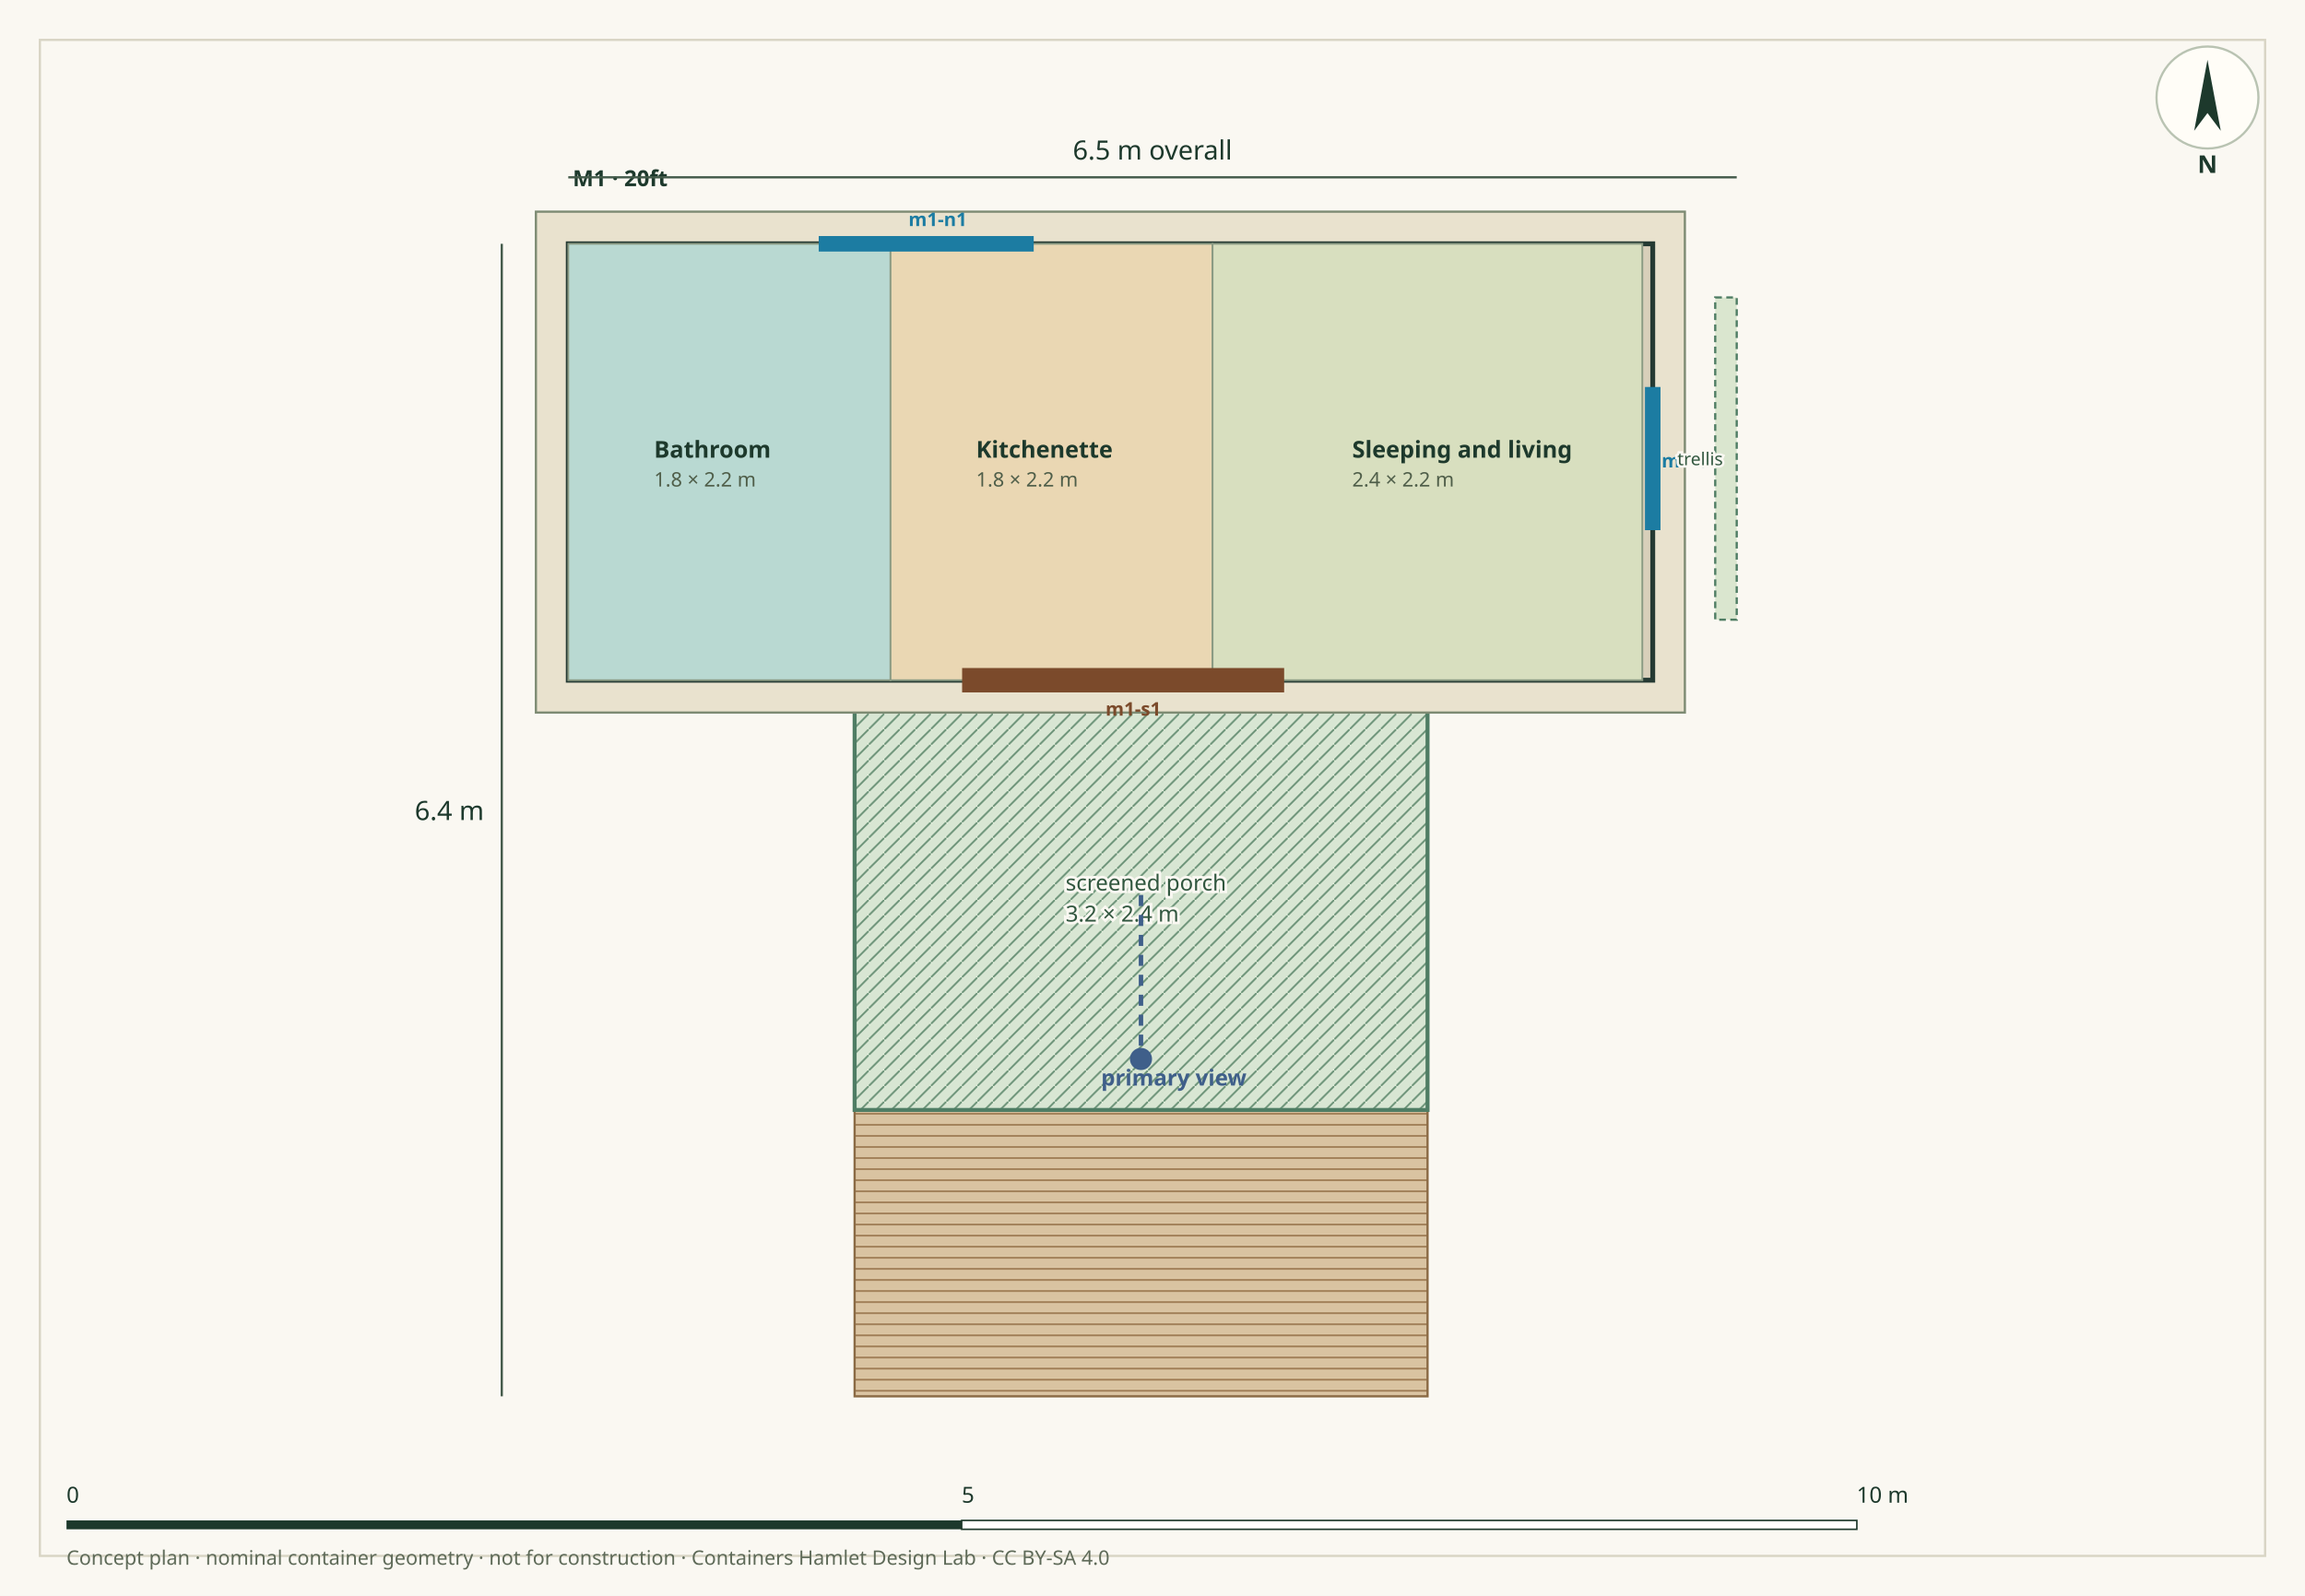
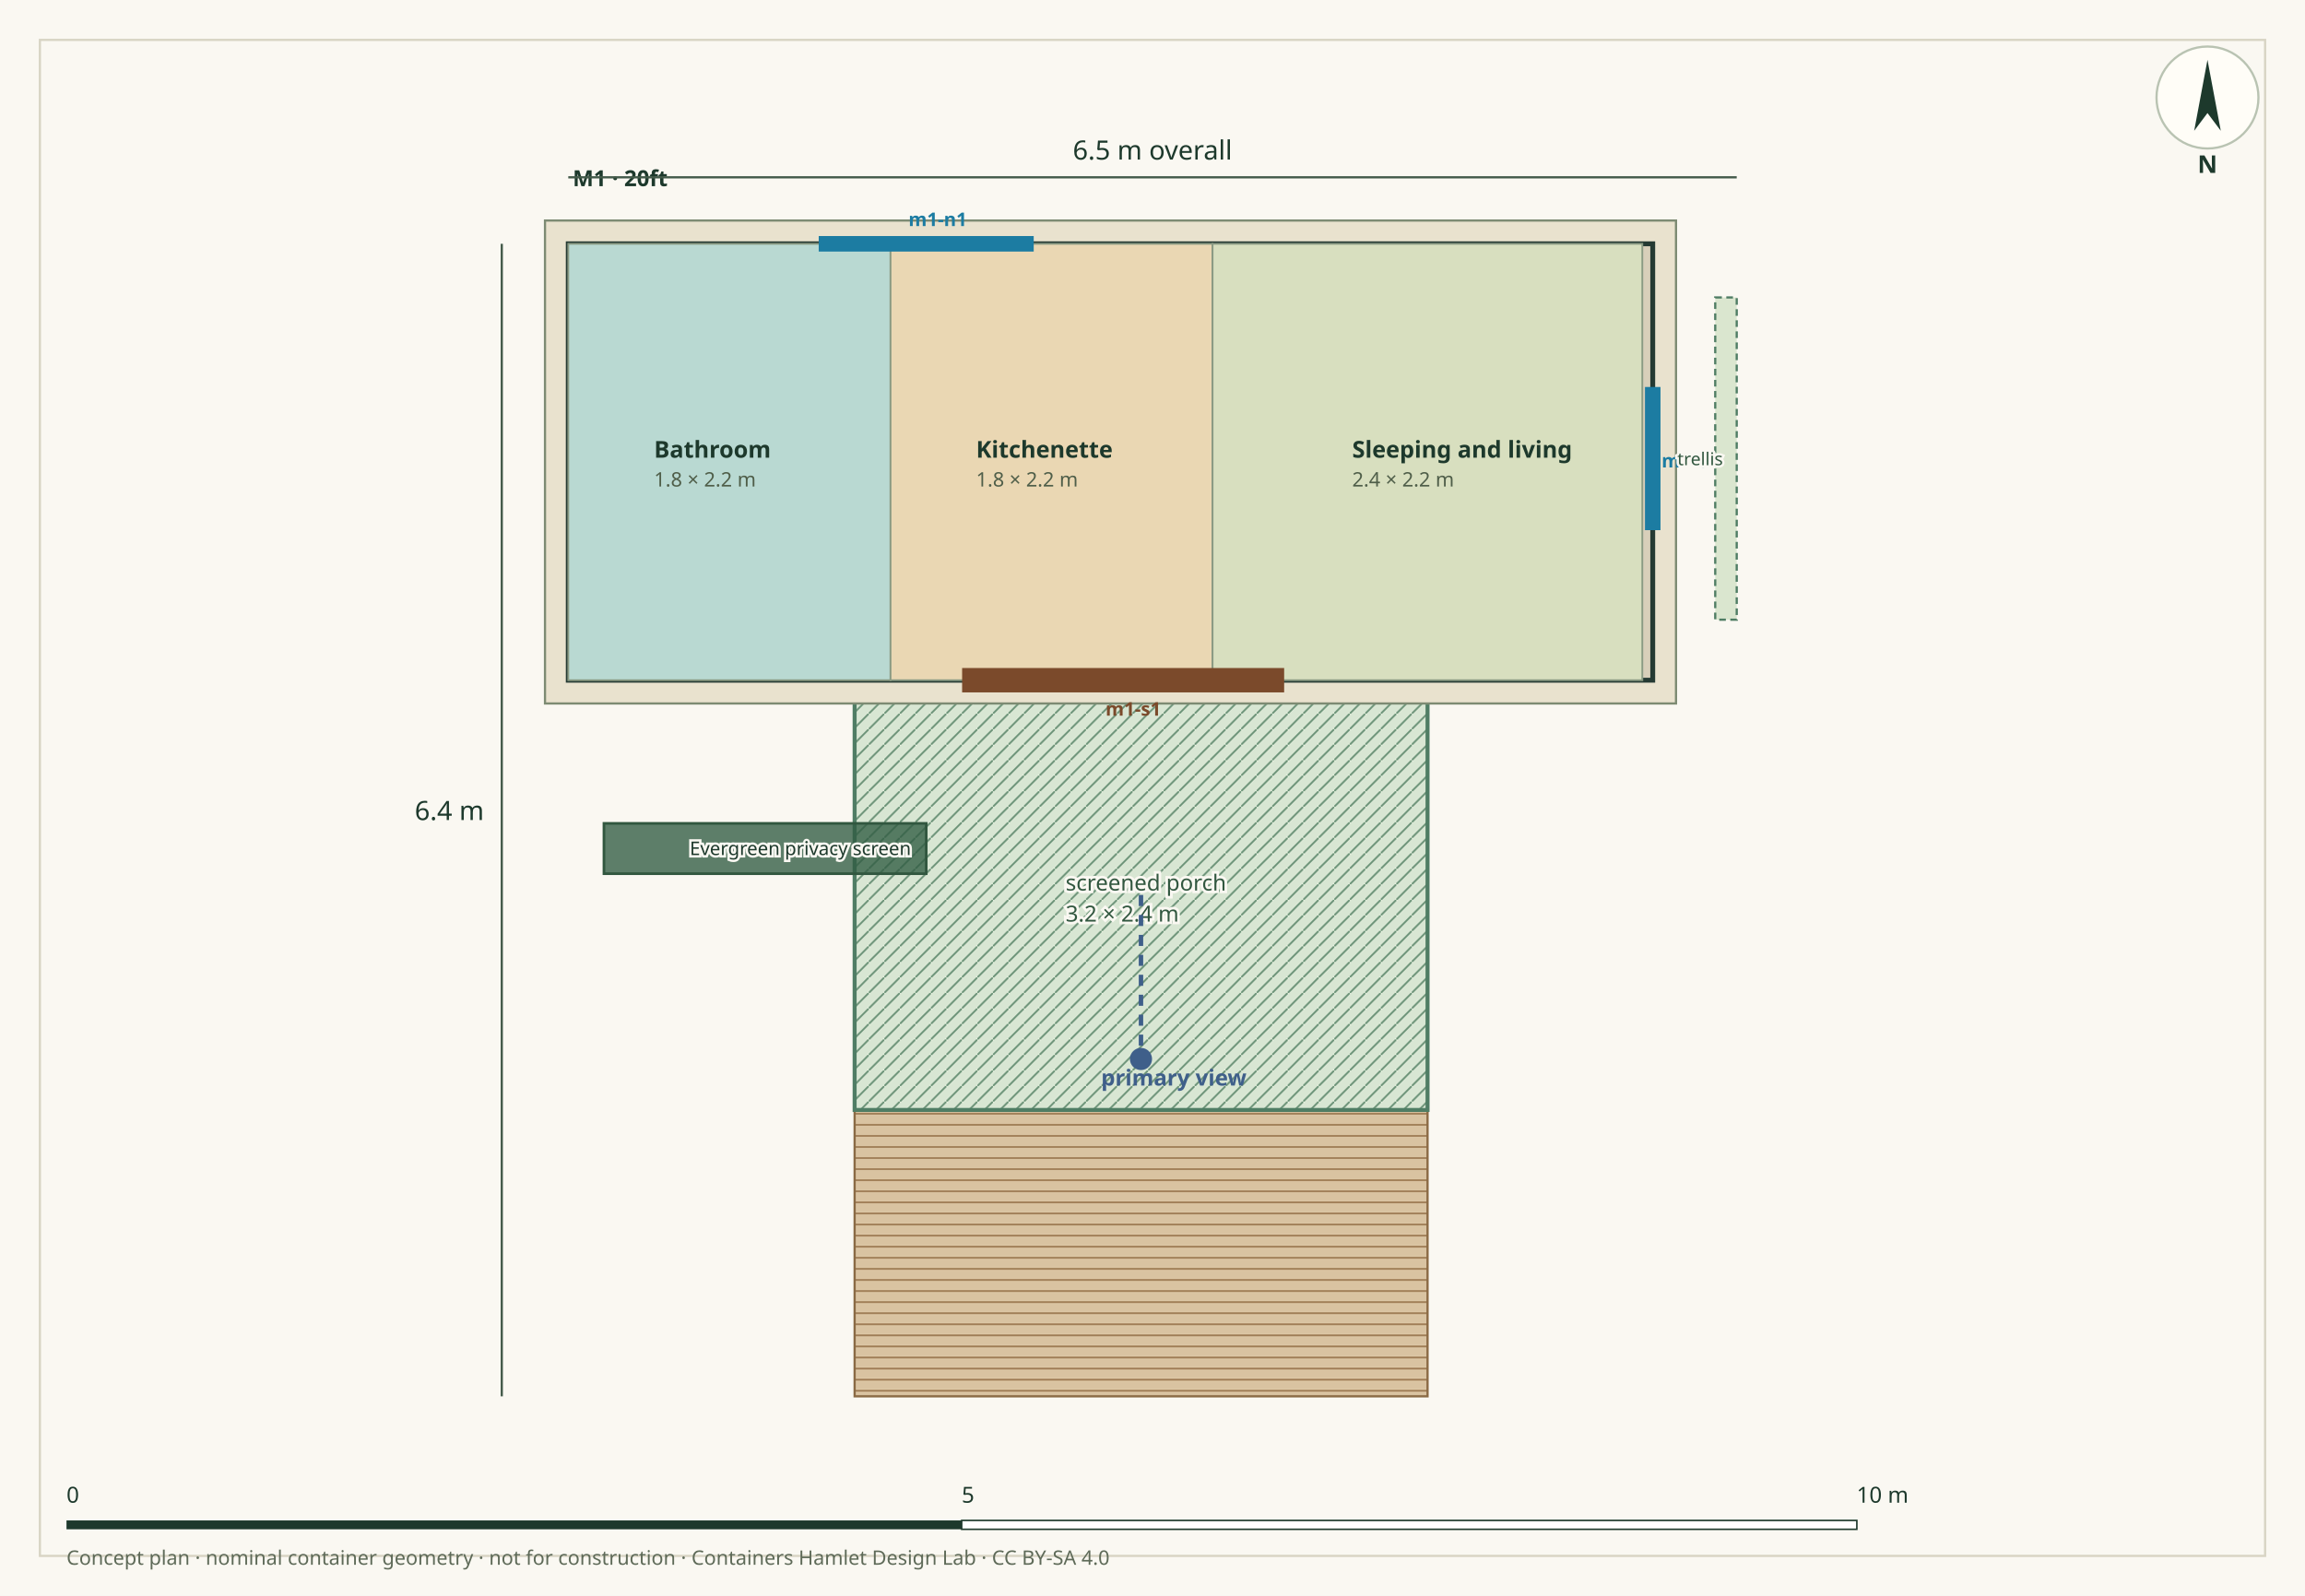
<svg xmlns="http://www.w3.org/2000/svg" viewBox="0 0 1040 720" role="img" aria-labelledby="concept-micro-studio-plan-t concept-micro-studio-plan-d">
  <defs>
    <pattern id="concept-micro-studio-plan-porch" width="7" height="7" patternUnits="userSpaceOnUse">
      <rect width="7" height="7" fill="#d8e6d3" />
      <path d="M0 7L7 0" stroke="#6b9277" stroke-width="0.8" />
    </pattern>
    <pattern id="concept-micro-studio-plan-deck" width="9" height="5" patternUnits="userSpaceOnUse">
      <rect width="9" height="5" fill="#d9c3a1" />
      <path d="M0 2.5H9" stroke="#9a7750" stroke-width="0.7" />
    </pattern>
    <pattern id="concept-micro-studio-plan-link" width="6" height="6" patternUnits="userSpaceOnUse">
      <rect width="6" height="6" fill="#e4d7bf" />
      <path d="M0 6L6 0" stroke="#9a8765" stroke-width="0.7" />
    </pattern>
  </defs>
  <rect width="1040" height="720" fill="#faf8f2" />
  <rect x="18" y="18" width="1004" height="684" fill="none" stroke="#d8d4c4" stroke-width="1" />
  <path d="M385.6 500.8L644.1 500.8L644.1 630L385.6 630Z" fill="url(#concept-micro-studio-plan-deck)" stroke="#8a6a44" stroke-width="1" />
  <path d="M385.6 306.9L644.1 306.9L644.1 500.8L385.6 500.8Z" fill="url(#concept-micro-studio-plan-porch)" stroke="#4f7d64" stroke-width="1.8" />
  <path d="M773.9 134.2L783.6 134.2L783.6 279.6L773.9 279.6Z" fill="#cfe0c2" fill-opacity="0.75" stroke="#4f7d64" stroke-width="1" stroke-dasharray="3 2" />
-   <path d="M241.8 95.5L760.2 95.5L760.2 321.5L241.8 321.5Z" fill="#e9e2ce" stroke="#7d8b73" stroke-width="1" />
+   <path d="M272.5 371.5L417.9 371.5L417.9 394.2L272.5 394.2Z" fill="#315d43" fill-opacity="0.78" stroke="#31573f" stroke-width="1.2" />
+   <path d="M245.9 99.5L756.2 99.5L756.2 317.4L245.9 317.4Z" fill="#e9e2ce" stroke="#7d8b73" stroke-width="1" />
  <path d="M256.4 110L745.7 110L745.7 306.9L256.4 306.9Z" fill="#8b7a5f" fill-opacity="0.18" stroke="#253a33" stroke-width="2.2" />
  <path d="M256.4 110L401.8 110L401.8 306.9L256.4 306.9Z" fill="#b9d9d2" stroke="#8a9a83" stroke-width="0.8" />
  <g transform="rotate(0 329.1 208.5)">
    <text x="295.1" y="206.5" font-size="10.5" font-family="system-ui, sans-serif" fill="#1d392c" font-weight="700">Bathroom</text>
    <text x="295.1" y="219.5" font-size="9" font-family="system-ui, sans-serif" fill="#4f5e49">1.8 × 2.2 m</text>
  </g>
  <path d="M401.8 110L547.1 110L547.1 306.9L401.8 306.9Z" fill="#ead7b3" stroke="#8a9a83" stroke-width="0.8" />
  <g transform="rotate(0 474.4 208.5)">
    <text x="440.4" y="206.5" font-size="10.5" font-family="system-ui, sans-serif" fill="#1d392c" font-weight="700">Kitchenette</text>
    <text x="440.4" y="219.5" font-size="9" font-family="system-ui, sans-serif" fill="#4f5e49">1.8 × 2.2 m</text>
  </g>
  <path d="M547.1 110L741 110L741 306.9L547.1 306.9Z" fill="#d8dfbf" stroke="#8a9a83" stroke-width="0.8" />
  <g transform="rotate(0 644.1 208.5)">
    <text x="610.1" y="206.5" font-size="10.5" font-family="system-ui, sans-serif" fill="#1d392c" font-weight="700">Sleeping and living</text>
    <text x="610.1" y="219.5" font-size="9" font-family="system-ui, sans-serif" fill="#4f5e49">2.4 × 2.2 m</text>
  </g>
  <line x1="434.1" y1="306.9" x2="579.4" y2="306.9" stroke="#7b4a2b" stroke-width="11" stroke-linecap="butt" />
  <text x="498.8" y="322.9" font-size="8.5" font-family="system-ui, sans-serif" fill="#7b4a2b" font-weight="700">m1-s1</text>
  <line x1="369.4" y1="110" x2="466.4" y2="110" stroke="#1c7ca2" stroke-width="7" stroke-linecap="butt" />
  <text x="409.9" y="102" font-size="8.5" font-family="system-ui, sans-serif" fill="#1c7ca2" font-weight="700">m1-n1</text>
  <line x1="745.7" y1="174.6" x2="745.7" y2="239.2" stroke="#1c7ca2" stroke-width="7" stroke-linecap="butt" />
  <text x="749.7" y="210.9" font-size="8.5" font-family="system-ui, sans-serif" fill="#1c7ca2" font-weight="700">m1-e1</text>
  <text x="258.4" y="84" font-size="10" font-family="system-ui, sans-serif" fill="#1d392c" font-weight="800" stroke="#faf8f2" stroke-width="2.6" paint-order="stroke">M1 · 20ft</text>
  <path class="plan-module-hit" data-module-id="m1" d="M256.4 110L745.7 110L745.7 306.9L256.4 306.9Z" fill="transparent" pointer-events="all" />
  <text x="480.8" y="401.8" font-size="10" font-family="system-ui, sans-serif" fill="#31573f" stroke="#faf8f2" stroke-width="2.4" paint-order="stroke">screened porch</text>
  <text x="480.8" y="415.8" font-size="10" font-family="system-ui, sans-serif" fill="#31573f" stroke="#faf8f2" stroke-width="2.4" paint-order="stroke">3.2 × 2.4 m</text>
  <text x="756.8" y="209.9" font-size="8" font-family="system-ui, sans-serif" fill="#31573f" stroke="#faf8f2" stroke-width="2.2" paint-order="stroke">trellis</text>
+   <text x="311.2" y="385.8" font-size="8.5" font-family="system-ui, sans-serif" fill="#1d392c" stroke="#faf8f2" stroke-width="2.2" paint-order="stroke">Evergreen privacy screen</text>
  <line x1="256.4" y1="80" x2="783.6" y2="80" stroke="#435a4a" stroke-width="1" />
  <text x="520" y="72" text-anchor="middle" font-size="12" font-family="system-ui, sans-serif" fill="#1d392c">6.5 m overall</text>
  <line x1="226.4" y1="110" x2="226.4" y2="630" stroke="#435a4a" stroke-width="1" />
  <text x="218.4" y="370" font-size="12" font-family="system-ui, sans-serif" fill="#1d392c" text-anchor="end">6.4 m</text>
  <line x1="514.8" y1="403.8" x2="514.8" y2="477.8" stroke="#3f5f8a" stroke-width="2" stroke-dasharray="5 4" />
  <circle cx="514.8" cy="477.8" r="5" fill="#3f5f8a" />
  <text x="496.8" y="489.8" font-size="10" font-family="system-ui, sans-serif" fill="#3f5f8a" font-weight="700">primary view</text>
  <g aria-hidden="true">
    <circle cx="996" cy="44" r="23" fill="#fffdf7" stroke="#b9c3b2" />
    <path d="M996 27l6 32l-6 -8l-6 8z" fill="#1d392c" />
    <text x="996" y="78" text-anchor="middle" font-size="11" font-weight="700" font-family="system-ui, sans-serif" fill="#1d392c">N</text>
  </g>
  <g font-family="system-ui, sans-serif" font-size="10" fill="#1d392c">
    <rect x="30" y="686" width="403.9" height="4" fill="#1d392c" />
    <rect x="433.9" y="686" width="403.9" height="4" fill="#fff" stroke="#1d392c" stroke-width="0.7" />
    <text x="30" y="678">0</text>
    <text x="433.9" y="678">5</text>
    <text x="837.7" y="678">10 m</text>
  </g>
  <text x="30" y="706" font-family="system-ui, sans-serif" font-size="9" fill="#5e6a58">Concept plan · nominal container geometry · not for construction · Containers Hamlet Design Lab · CC BY-SA 4.0</text>
</svg>
